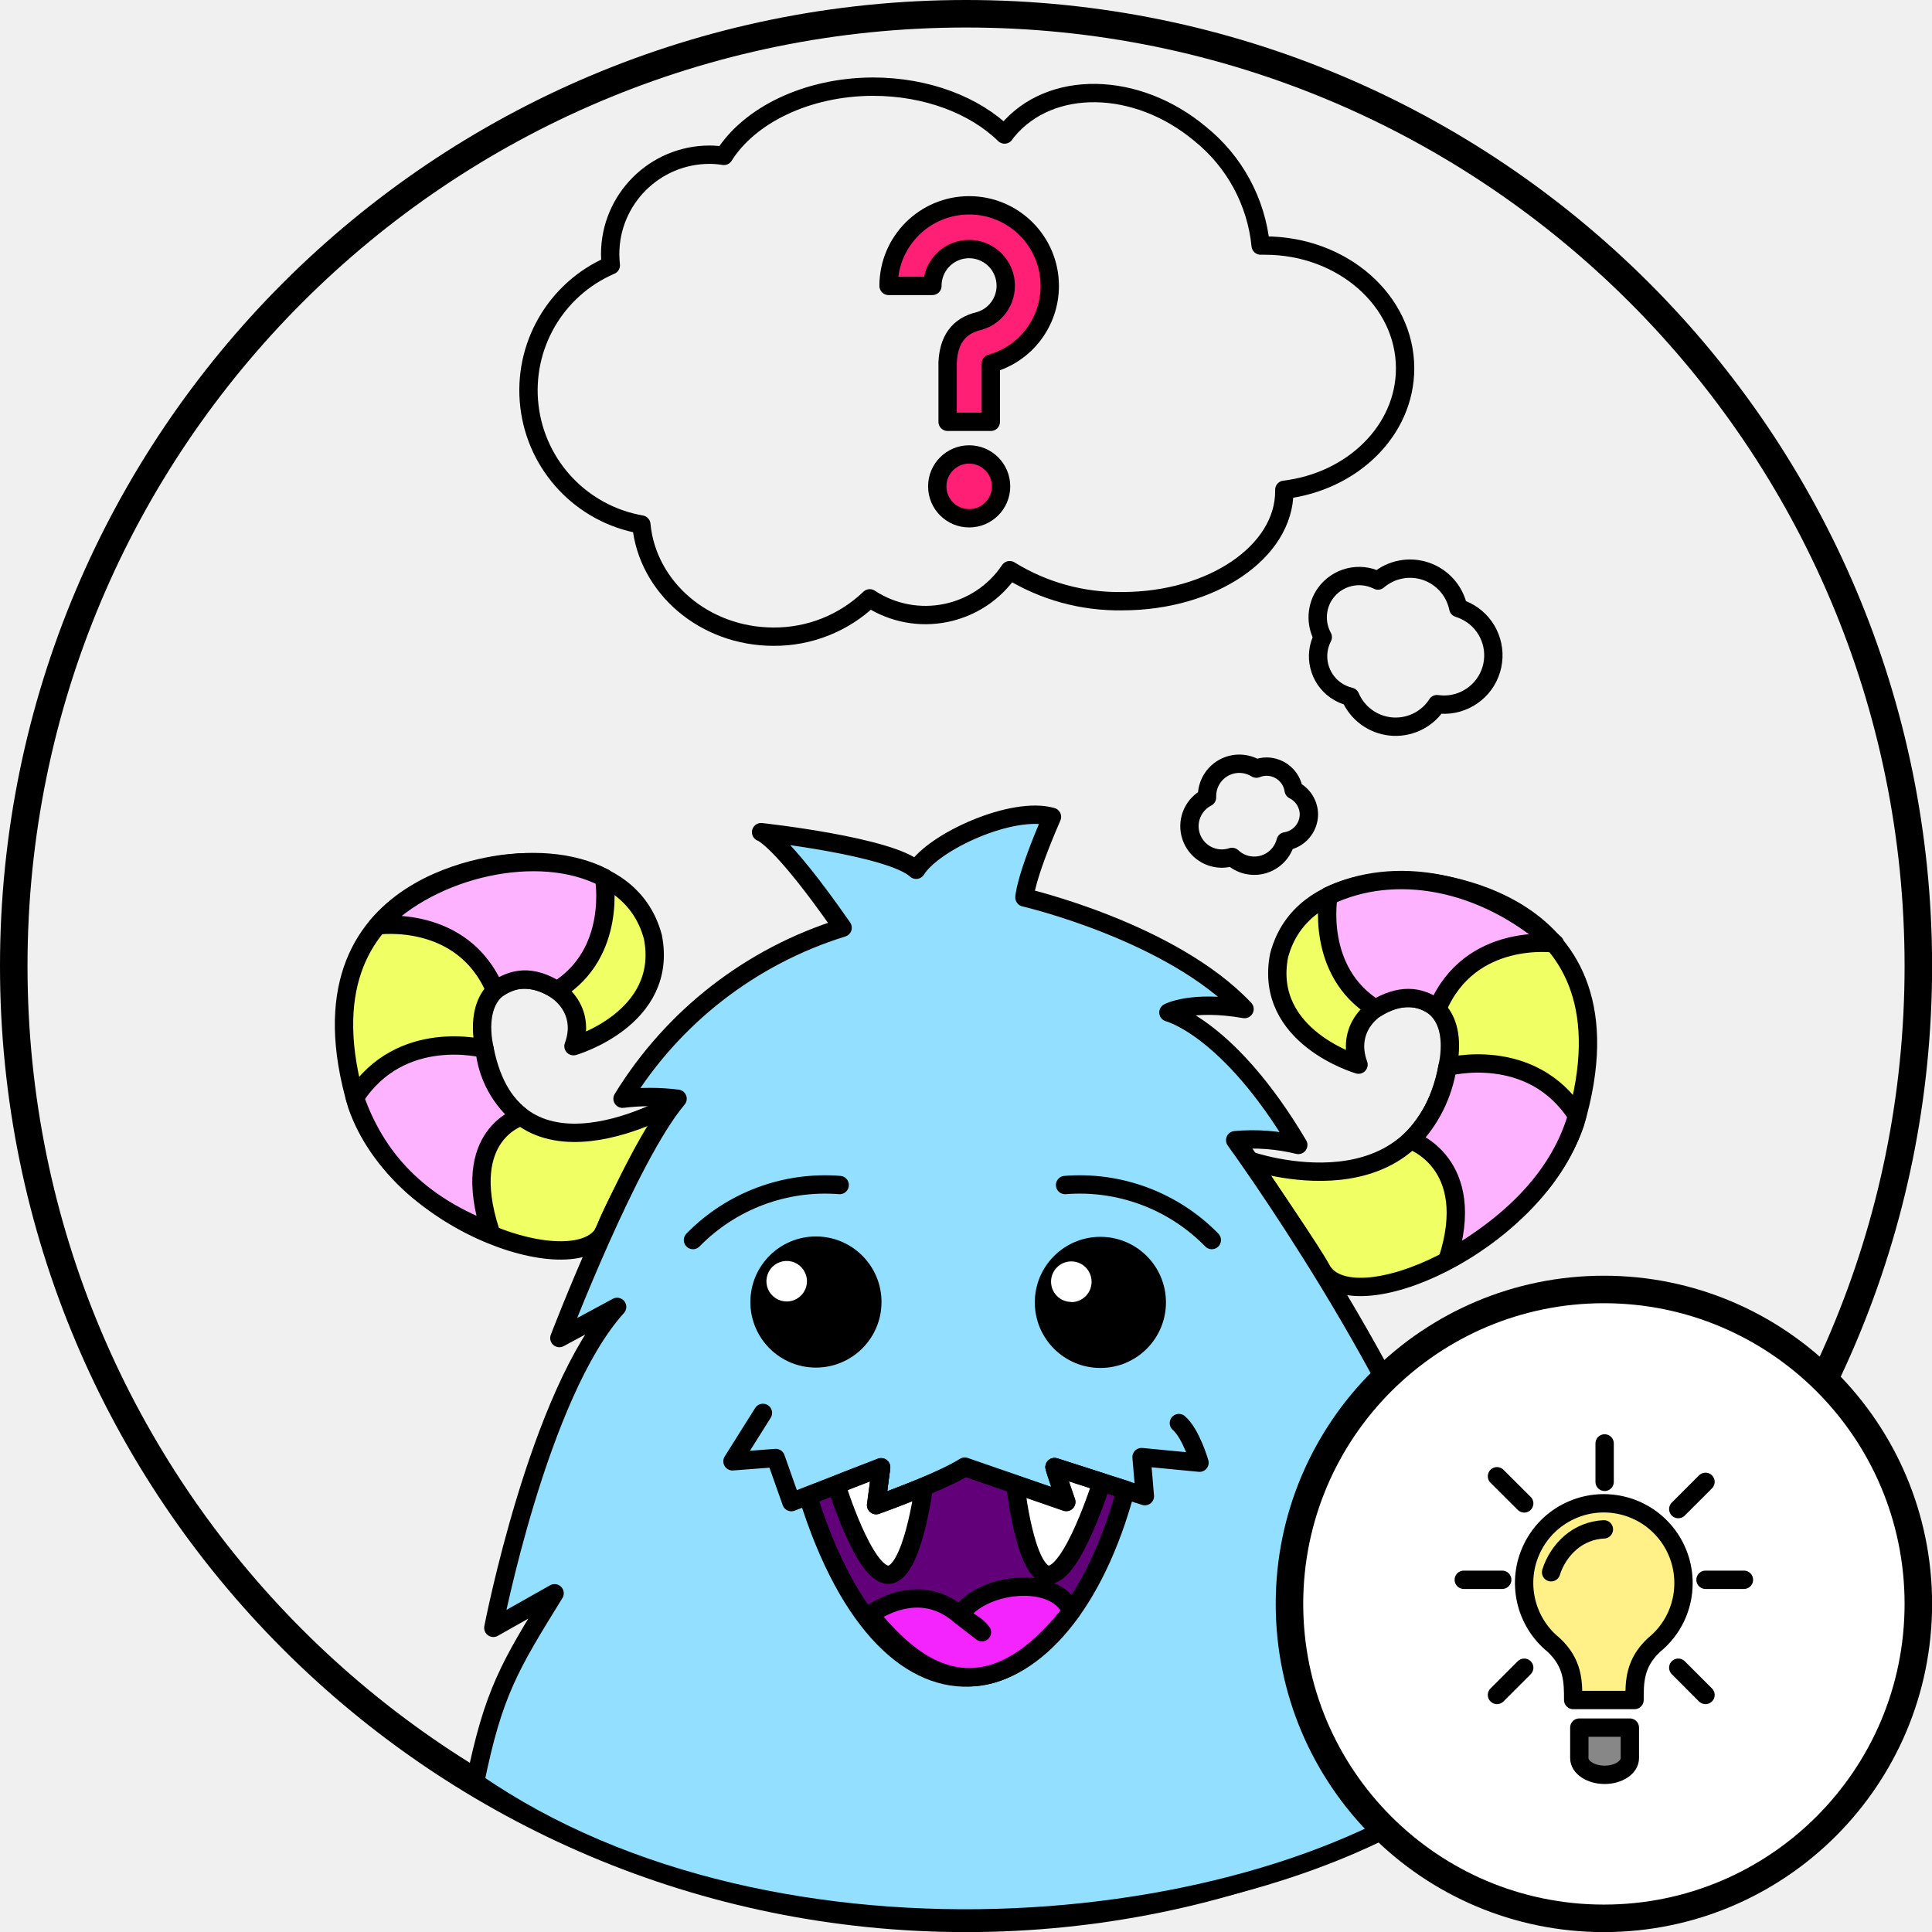
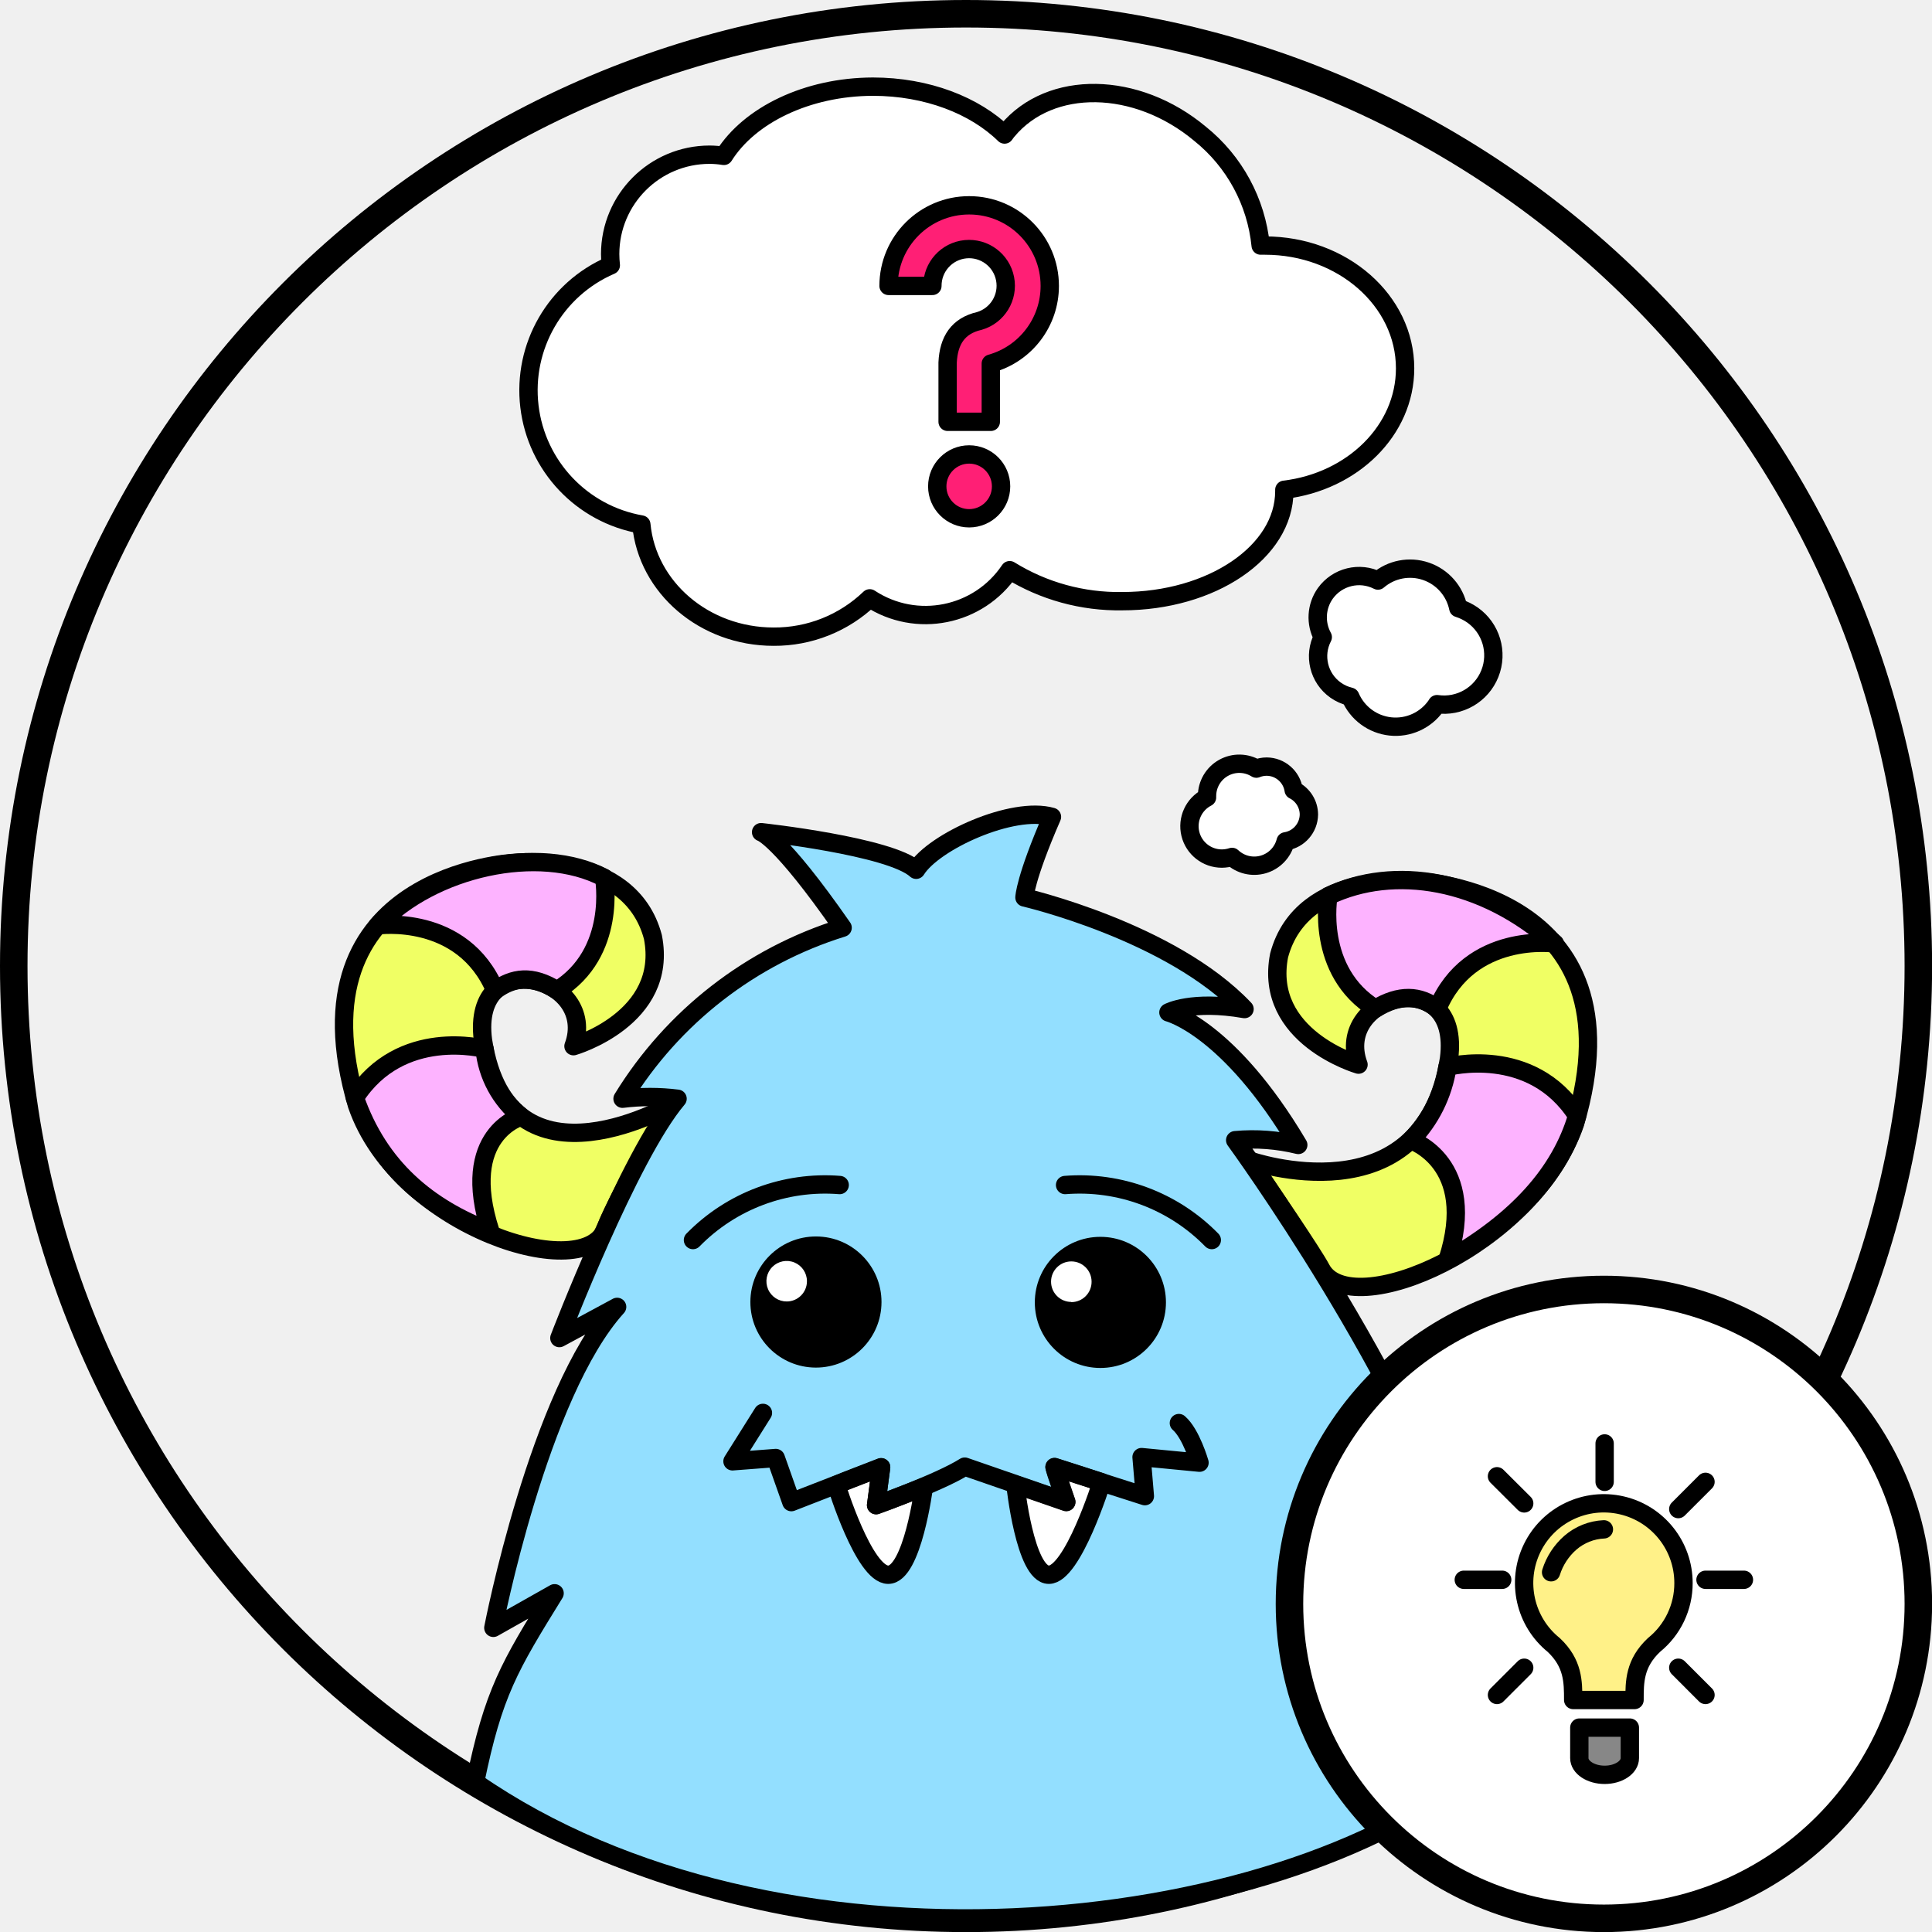
<svg xmlns="http://www.w3.org/2000/svg" viewBox="0 0 210.69 210.69">
  <defs>
    <style>
- 
- #bulb-2 {
-     animation: animate_draw 2s infinite linear;
-     transform-origin: 178.22px 174.91px;
- }
- @keyframes animate_draw {
-     0% {transform: rotate(0);}
-     10% {transform: rotate(-5deg);}
-     20% {transform: rotate(5deg);}
-     30% {transform: rotate(-5deg);}
-     40% {transform: rotate(5deg);}
-     50% {transform: rotate(-5deg);}
-     60% {transform: rotate(5deg);}
-     60% {transform: rotate(0);}
-     100% {transform: rotate(0);}
- }
- 
- .cls-1,.cls-14,.cls-6,.cls-9{fill:none;}.cls-1,.cls-10,.cls-11,.cls-12,.cls-13,.cls-14,.cls-15,.cls-2,.cls-3,.cls-4,.cls-6,.cls-7,.cls-8,.cls-9{stroke:#000;}.cls-1,.cls-11,.cls-6{stroke-miterlimit:10;}.cls-1,.cls-11{stroke-width:3px;}.cls-2{fill:#f0ff64;}.cls-10,.cls-12,.cls-13,.cls-14,.cls-15,.cls-2,.cls-3,.cls-4,.cls-6,.cls-7,.cls-8,.cls-9{stroke-linecap:round;}.cls-10,.cls-12,.cls-13,.cls-14,.cls-15,.cls-2,.cls-3,.cls-4,.cls-7,.cls-8,.cls-9{stroke-linejoin:round;}.cls-10,.cls-12,.cls-13,.cls-15,.cls-2,.cls-3,.cls-4,.cls-6,.cls-7,.cls-8,.cls-9{stroke-width:2px;}.cls-3{fill:#fdb3ff;}.cls-4{fill:#93dfff;}.cls-11,.cls-5,.cls-8{fill:#fff;}.cls-7{fill:#62007a;}.cls-10{fill:#f424ff;}.cls-12{fill:#fff188;}.cls-13{fill:#878787;}.cls-15{fill:#ff1f75;}</style>
+             #bulb-2 {
+                 animation: animate_draw 2s infinite linear;
+                 transform-origin: 178.22px 174.91px;
+             }
+ 
+             @keyframes animate_draw {
+                 0% {
+                     transform: rotate(0);
+                 }
+ 
+                 10% {
+                     transform: rotate(-5deg);
+                 }
+ 
+                 20% {
+                     transform: rotate(5deg);
+                 }
+ 
+                 30% {
+                     transform: rotate(-5deg);
+                 }
+ 
+                 40% {
+                     transform: rotate(5deg);
+                 }
+ 
+                 50% {
+                     transform: rotate(-5deg);
+                 }
+ 
+                 60% {
+                     transform: rotate(5deg);
+                 }
+ 
+                 60% {
+                     transform: rotate(0);
+                 }
+ 
+                 100% {
+                     transform: rotate(0);
+                 }
+             }
+ 
+             .cls-1,
+             .cls-14,
+             .cls-6,
+             .cls-9 {
+                 fill: none;
+             }
+ 
+             .cls-1,
+             .cls-10,
+             .cls-11,
+             .cls-12,
+             .cls-13,
+             .cls-14,
+             .cls-15,
+             .cls-2,
+             .cls-3,
+             .cls-4,
+             .cls-6,
+             .cls-7,
+             .cls-8,
+             .cls-9 {
+                 stroke: #000;
+             }
+ 
+             .cls-1,
+             .cls-11,
+             .cls-6 {
+                 stroke-miterlimit: 10;
+             }
+ 
+             .cls-1,
+             .cls-11 {
+                 stroke-width: 3px;
+             }
+ 
+             .cls-2 {
+                 fill: #f0ff64;
+             }
+ 
+             .cls-10,
+             .cls-12,
+             .cls-13,
+             .cls-14,
+             .cls-15,
+             .cls-2,
+             .cls-3,
+             .cls-4,
+             .cls-6,
+             .cls-7,
+             .cls-8,
+             .cls-9 {
+                 stroke-linecap: round;
+             }
+ 
+             .cls-10,
+             .cls-12,
+             .cls-13,
+             .cls-14,
+             .cls-15,
+             .cls-2,
+             .cls-3,
+             .cls-4,
+             .cls-7,
+             .cls-8,
+             .cls-9 {
+                 stroke-linejoin: round;
+             }
+ 
+             .cls-10,
+             .cls-12,
+             .cls-13,
+             .cls-15,
+             .cls-2,
+             .cls-3,
+             .cls-4,
+             .cls-6,
+             .cls-7,
+             .cls-8,
+             .cls-9 {
+                 stroke-width: 2px;
+             }
+ 
+             .cls-3 {
+                 fill: #fdb3ff;
+             }
+ 
+             .cls-4 {
+                 fill: #93dfff;
+             }
+ 
+             .cls-11,
+             .cls-5,
+             .cls-8 {
+                 fill: #fff;
+             }
+ 
+             .cls-7 {
+                 fill: #62007a;
+             }
+ 
+             .cls-10 {
+                 fill: #f424ff;
+             }
+ 
+             .cls-12 {
+                 fill: #fff188;
+             }
+ 
+             .cls-13 {
+                 fill: #878787;
+             }
+ 
+             .cls-15 {
+                 fill: #ff1f75;
+             }
+             .cloud {
+                 fill: white;
+             }
+ 
+             #mouth {
+                 opacity: ;
+             }
+             .hide {
+                 opacity: 0;
+             }
+         </style>
  </defs>
  <g id="Layer_2" data-name="Layer 2">
    <g id="icons_v3">
      <g id="challenge">
        <g id="ideas">
          <g id="challenge-2" data-name="challenge">
            <circle class="cls-1" cx="105.35" cy="105.35" r="103.85" />
            <g id="done">
              <g id="right_horn">
                <path class="cls-2" d="M73.91,120.11s-18.48,11.11-21.24-6.67c-1.38-10.6,12.7-7,9.87.65,0,0,10.41-3,8.66-11.91-2.51-9.43-15.15-8.08-15.15-8.08s-24.6,1.17-17.12,26.42c4.64,13.43,25.15,19.76,27.19,13.29C66.62,132.24,71.5,122.86,73.91,120.11Z" />
                <path class="cls-3" d="M41.19,100.92S50.45,99.6,54,108c1.94-1.4,4-1.74,6.75,0,6.62-4.08,5.13-12.28,5.13-12.28C58.8,92,47.12,94.63,41.19,100.92Z" />
                <path class="cls-3" d="M38.7,119.71c5-7.78,14.14-5.33,14.14-5.33a10.81,10.81,0,0,0,4,7.39s-6.81,1.89-3.36,12.53C46.69,131.71,41.35,127.33,38.7,119.71Z" />
              </g>
              <g id="right_horn-2" data-name="right_horn">
                <path class="cls-2" d="M136.23,126.55s19,6.68,21.79-11.11c1.38-10.6-12.7-7-9.87.66,0,0-10.4-3-8.66-11.91,2.51-9.43,15.15-8.08,15.15-8.08s24.6,1.16,17.12,26.42c-4.64,13.43-24.54,21.86-27.69,15.84C143.26,136.81,138.31,129.52,136.23,126.55Z" />
                <path class="cls-3" d="M150,110c-6.62-4.08-5.13-12.29-5.13-12.29,7.13-3.4,16.78-1.89,24.69,5.18,0,0-9.27-1.33-12.81,7.11C154.83,108.5,152.6,108.4,150,110Z" />
                <path class="cls-3" d="M157.85,137.43c3.45-10.64-4-13.09-4-13.09a14.52,14.52,0,0,0,4-8s9.17-2.45,14.14,5.34C170.17,127.92,165.4,133.14,157.85,137.43Z" />
              </g>
              <path id="body" class="cls-4" d="M51.81,194.35c2-9.78,3.74-12.62,8.67-20.6l-6.68,3.77s4.93-25.55,13.5-35L61,145.92s7.6-19.86,12.89-26.1a24.14,24.14,0,0,0-6,0,43.15,43.15,0,0,1,24-18.65C85,91.26,83,90.75,83,90.75s14.08,1.52,16.91,4.1c1.92-3.08,10.52-7,14.81-5.77-2.94,6.75-3,8.79-3,8.79s16,3.7,24,12.17c-5.76-1-8.3.37-8.3.37s6.56,1.63,14.16,14.45a20.87,20.87,0,0,0-6.88-.52s19.19,26.33,25.21,46.8c-5.73-5.23-6.41-5.13-6.41-5.13s9.09,22.71,8.16,26.65C139.08,211.59,84.49,217,51.81,194.35Z" />
              <g id="eyes">
                <circle class="cls-5" cx="85.97" cy="139.77" r="2.75" />
                <circle class="cls-5" cx="116.83" cy="139.77" r="2.75" />
                <path id="eye2" d="M120,134.88a7.15,7.15,0,1,0,7.15,7.15A7.15,7.15,0,0,0,120,134.88Zm-3.18,7.1a2.21,2.21,0,1,1,2.22-2.21A2.21,2.21,0,0,1,116.83,142Z" />
                <path id="eye2-2" data-name="eye2" d="M89,134.84A7.15,7.15,0,1,0,96.13,142,7.15,7.15,0,0,0,89,134.84Zm-3.18,7.09A2.21,2.21,0,1,1,88,139.72,2.21,2.21,0,0,1,85.8,141.93Z" />
              </g>
              <g id="eyebrow3">
                <g id="eyebrow1">
                  <path class="cls-6" d="M75.57,135.23a20.15,20.15,0,0,1,16-6" />
                </g>
                <g id="eyebrow1-2" data-name="eyebrow1">
                  <path class="cls-6" d="M132.15,135.23a20.15,20.15,0,0,0-16-6" />
                </g>
              </g>
              <g id="mouth">
-                 <path class="cls-7" d="M88.11,163.15c8.93,28.61,27.94,24.27,34.65-.68L115,160l1.28,3.83L105.21,160c-1.81,1.17-5.82,2.69-9.67,4.19l.55-4.13Z" />
+                 <path class="cls-7 hide" d="M88.11,163.15c8.93,28.61,27.94,24.27,34.65-.68L115,160l1.28,3.83L105.21,160c-1.81,1.17-5.82,2.69-9.67,4.19l.55-4.13Z" />
                <path class="cls-8" d="M91.21,161.94s3,9.79,5.65,9.79,3.89-9.58,3.89-9.58-3.83,1.52-5.21,2c.14-1,.44-3.27.55-4.13C94.8,160.54,92.16,161.49,91.21,161.94Z" />
                <path class="cls-8" d="M120.14,161.64s-3.15,10.09-5.76,10.09-3.65-9.84-3.65-9.84l5.55,1.92c-.22-.64-1.18-3.21-1.28-3.83C116,160.3,119.1,161.29,120.14,161.64Z" />
                <path id="mustache_line" class="cls-9" d="M83.2,154.08l-3.32,5.28L84.6,159l1.7,4.81L96.09,160l-.55,4.13s6.88-2.43,9.67-4.19l11.07,3.83L115,160l9.85,3.16-.36-4.26,6.32.61s-.91-3.16-2.25-4.32" />
-                 <path class="cls-10" d="M107.08,178c-.6-.86-1.75-1.29-2.38-1.84-4.84-4.24-10.15.15-10.15.15-.14-2.56,9.11,16.47,22.28-.58-1.7-4.19-10-3.09-12.13.43Z" />
+                 <path class="cls-10 hide" d="M107.08,178c-.6-.86-1.75-1.29-2.38-1.84-4.84-4.24-10.15.15-10.15.15-.14-2.56,9.11,16.47,22.28-.58-1.7-4.19-10-3.09-12.13.43Z" />
              </g>
            </g>
            <g id="bulb">
              <circle class="cls-11" cx="174.91" cy="174.91" r="34.29" />
              <g id="bulb-2" data-name="bulb">
                <path class="cls-12" d="M183.59,172.64a8.69,8.69,0,1,0-14.15,6.75h0c2.12,2,2.12,4,2.12,6h6.69c0-2,0-4,2.12-6h0A8.64,8.64,0,0,0,183.59,172.64Z" />
                <path class="cls-9" d="M174.91,166.78a6,6,0,0,0-3.66,1.46,7.12,7.12,0,0,0-2.1,3.22" />
                <line class="cls-9" x1="174.99" y1="157.41" x2="174.99" y2="161.6" />
                <line class="cls-9" x1="185.99" y1="161.6" x2="183.02" y2="164.57" />
                <line class="cls-9" x1="185.99" y1="184.84" x2="183.02" y2="181.87" />
                <line class="cls-9" x1="163.25" y1="184.84" x2="166.22" y2="181.87" />
                <line class="cls-9" x1="163.25" y1="160.99" x2="166.22" y2="163.95" />
                <line class="cls-9" x1="190.18" y1="172.28" x2="185.99" y2="172.28" />
                <line class="cls-9" x1="163.82" y1="172.28" x2="159.63" y2="172.28" />
                <path class="cls-13" d="M172.23,188.4v3.33c0,1,1.24,1.82,2.76,1.82s2.75-.82,2.75-1.82V188.4Z" />
                <path class="cls-14" d="M172.23,190.6h0Z" />
              </g>
            </g>
          </g>
-           <path class="cls-9" d="M153.23,40.17c0-7.39-6.84-13.39-15.28-13.39l-.47,0a17.91,17.91,0,0,0-6.61-12.19c-6.93-5.79-16.33-5.94-21-.34-.12.13-.21.28-.32.42-3.24-3.17-8.46-5.22-14.36-5.22C88,9.47,81.73,12.56,78.94,17a10.05,10.05,0,0,0-1.56-.13A10.85,10.85,0,0,0,66.54,27.71a12.12,12.12,0,0,0,.07,1.22A14.85,14.85,0,0,0,69.94,57.2c.65,6.86,6.86,12.23,14.42,12.23a15,15,0,0,0,10.49-4.18,11.06,11.06,0,0,0,15.26-3.07,22.58,22.58,0,0,0,12.28,3.38c9.76,0,17.67-5.37,17.67-12,0,0,0-.1,0-.15C147.49,52.52,153.23,46.94,153.23,40.17Z" />
-           <path class="cls-9" d="M142.74,88.82a3,3,0,0,0-1.66-2.66,3,3,0,0,0-2.94-2.56,3,3,0,0,0-1.13.22,3.52,3.52,0,0,0-5.38,3,.71.71,0,0,0,0,.14,3.53,3.53,0,0,0,1.62,6.67,3.69,3.69,0,0,0,1.11-.18,3.53,3.53,0,0,0,5.84-1.7A3,3,0,0,0,142.74,88.82Z" />
-           <path class="cls-9" d="M144.53,64.71a4.51,4.51,0,0,0-.28,4.77,4.53,4.53,0,0,0,1.4,5.78,4.6,4.6,0,0,0,1.6.72,5.38,5.38,0,0,0,9.34,1l.12-.19a5.38,5.38,0,0,0,3.87-9.72,5.72,5.72,0,0,0-1.55-.76,5.37,5.37,0,0,0-8.76-3A4.54,4.54,0,0,0,144.53,64.71Z" />
+           <path class="cls-9 cloud" d="M153.23,40.17c0-7.39-6.84-13.39-15.28-13.39l-.47,0a17.91,17.91,0,0,0-6.61-12.19c-6.93-5.79-16.33-5.94-21-.34-.12.13-.21.28-.32.42-3.24-3.17-8.46-5.22-14.36-5.22C88,9.47,81.73,12.56,78.94,17a10.05,10.05,0,0,0-1.56-.13A10.85,10.85,0,0,0,66.54,27.71a12.12,12.12,0,0,0,.07,1.22A14.85,14.85,0,0,0,69.94,57.2c.65,6.86,6.86,12.23,14.42,12.23a15,15,0,0,0,10.49-4.18,11.06,11.06,0,0,0,15.26-3.07,22.58,22.58,0,0,0,12.28,3.38c9.76,0,17.67-5.37,17.67-12,0,0,0-.1,0-.15C147.49,52.52,153.23,46.94,153.23,40.17Z" />
+           <path class="cls-9 cloud" d="M142.74,88.82a3,3,0,0,0-1.66-2.66,3,3,0,0,0-2.94-2.56,3,3,0,0,0-1.13.22,3.52,3.52,0,0,0-5.38,3,.71.71,0,0,0,0,.14,3.53,3.53,0,0,0,1.62,6.67,3.69,3.69,0,0,0,1.11-.18,3.53,3.53,0,0,0,5.84-1.7A3,3,0,0,0,142.74,88.82Z" />
+           <path class="cls-9 cloud" d="M144.53,64.71a4.51,4.51,0,0,0-.28,4.77,4.53,4.53,0,0,0,1.4,5.78,4.6,4.6,0,0,0,1.6.72,5.38,5.38,0,0,0,9.34,1l.12-.19a5.38,5.38,0,0,0,3.87-9.72,5.72,5.72,0,0,0-1.55-.76,5.37,5.37,0,0,0-8.76-3A4.54,4.54,0,0,0,144.53,64.71Z" />
        </g>
        <path class="cls-15" d="M114.48,31.18a8.79,8.79,0,0,0-17.58,0h4.78A4,4,0,1,1,106.8,35c-2.32.53-3.35,2.13-3.46,4.54V46h4.71V39.65A8.79,8.79,0,0,0,114.48,31.18Z" />
        <circle class="cls-15" cx="105.69" cy="53.04" r="3.48" />
      </g>
    </g>
  </g>
</svg>
